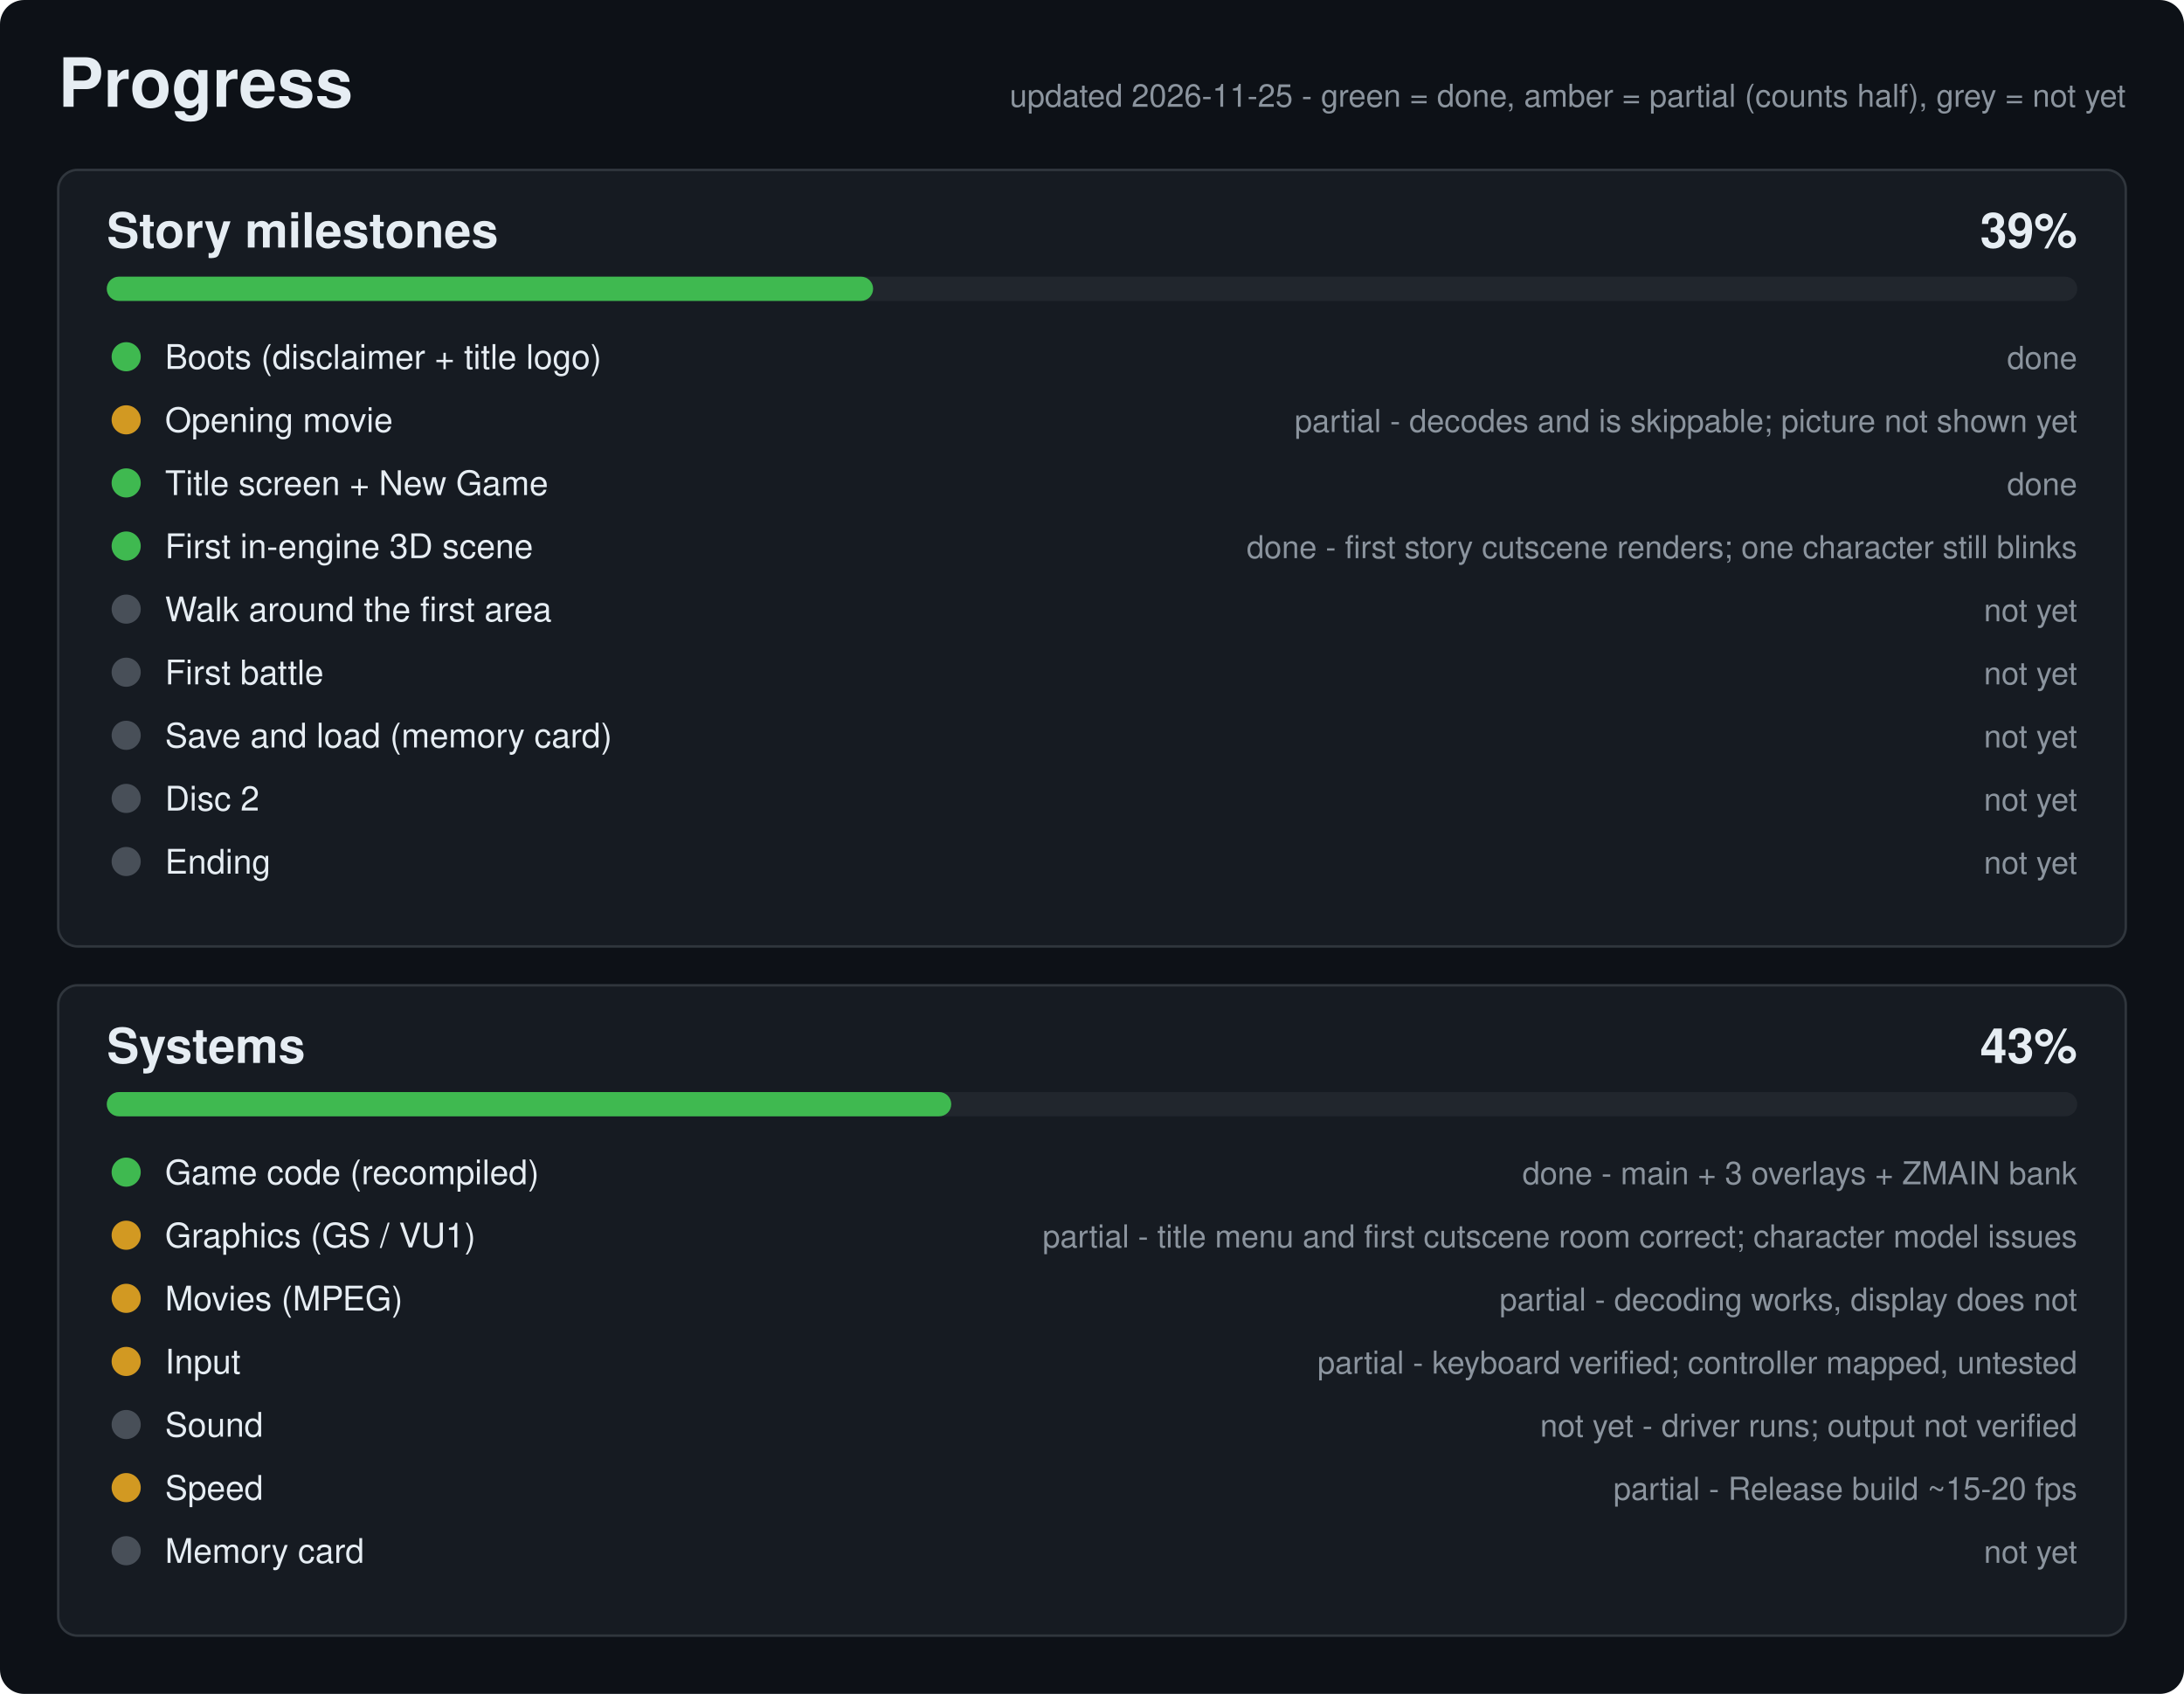
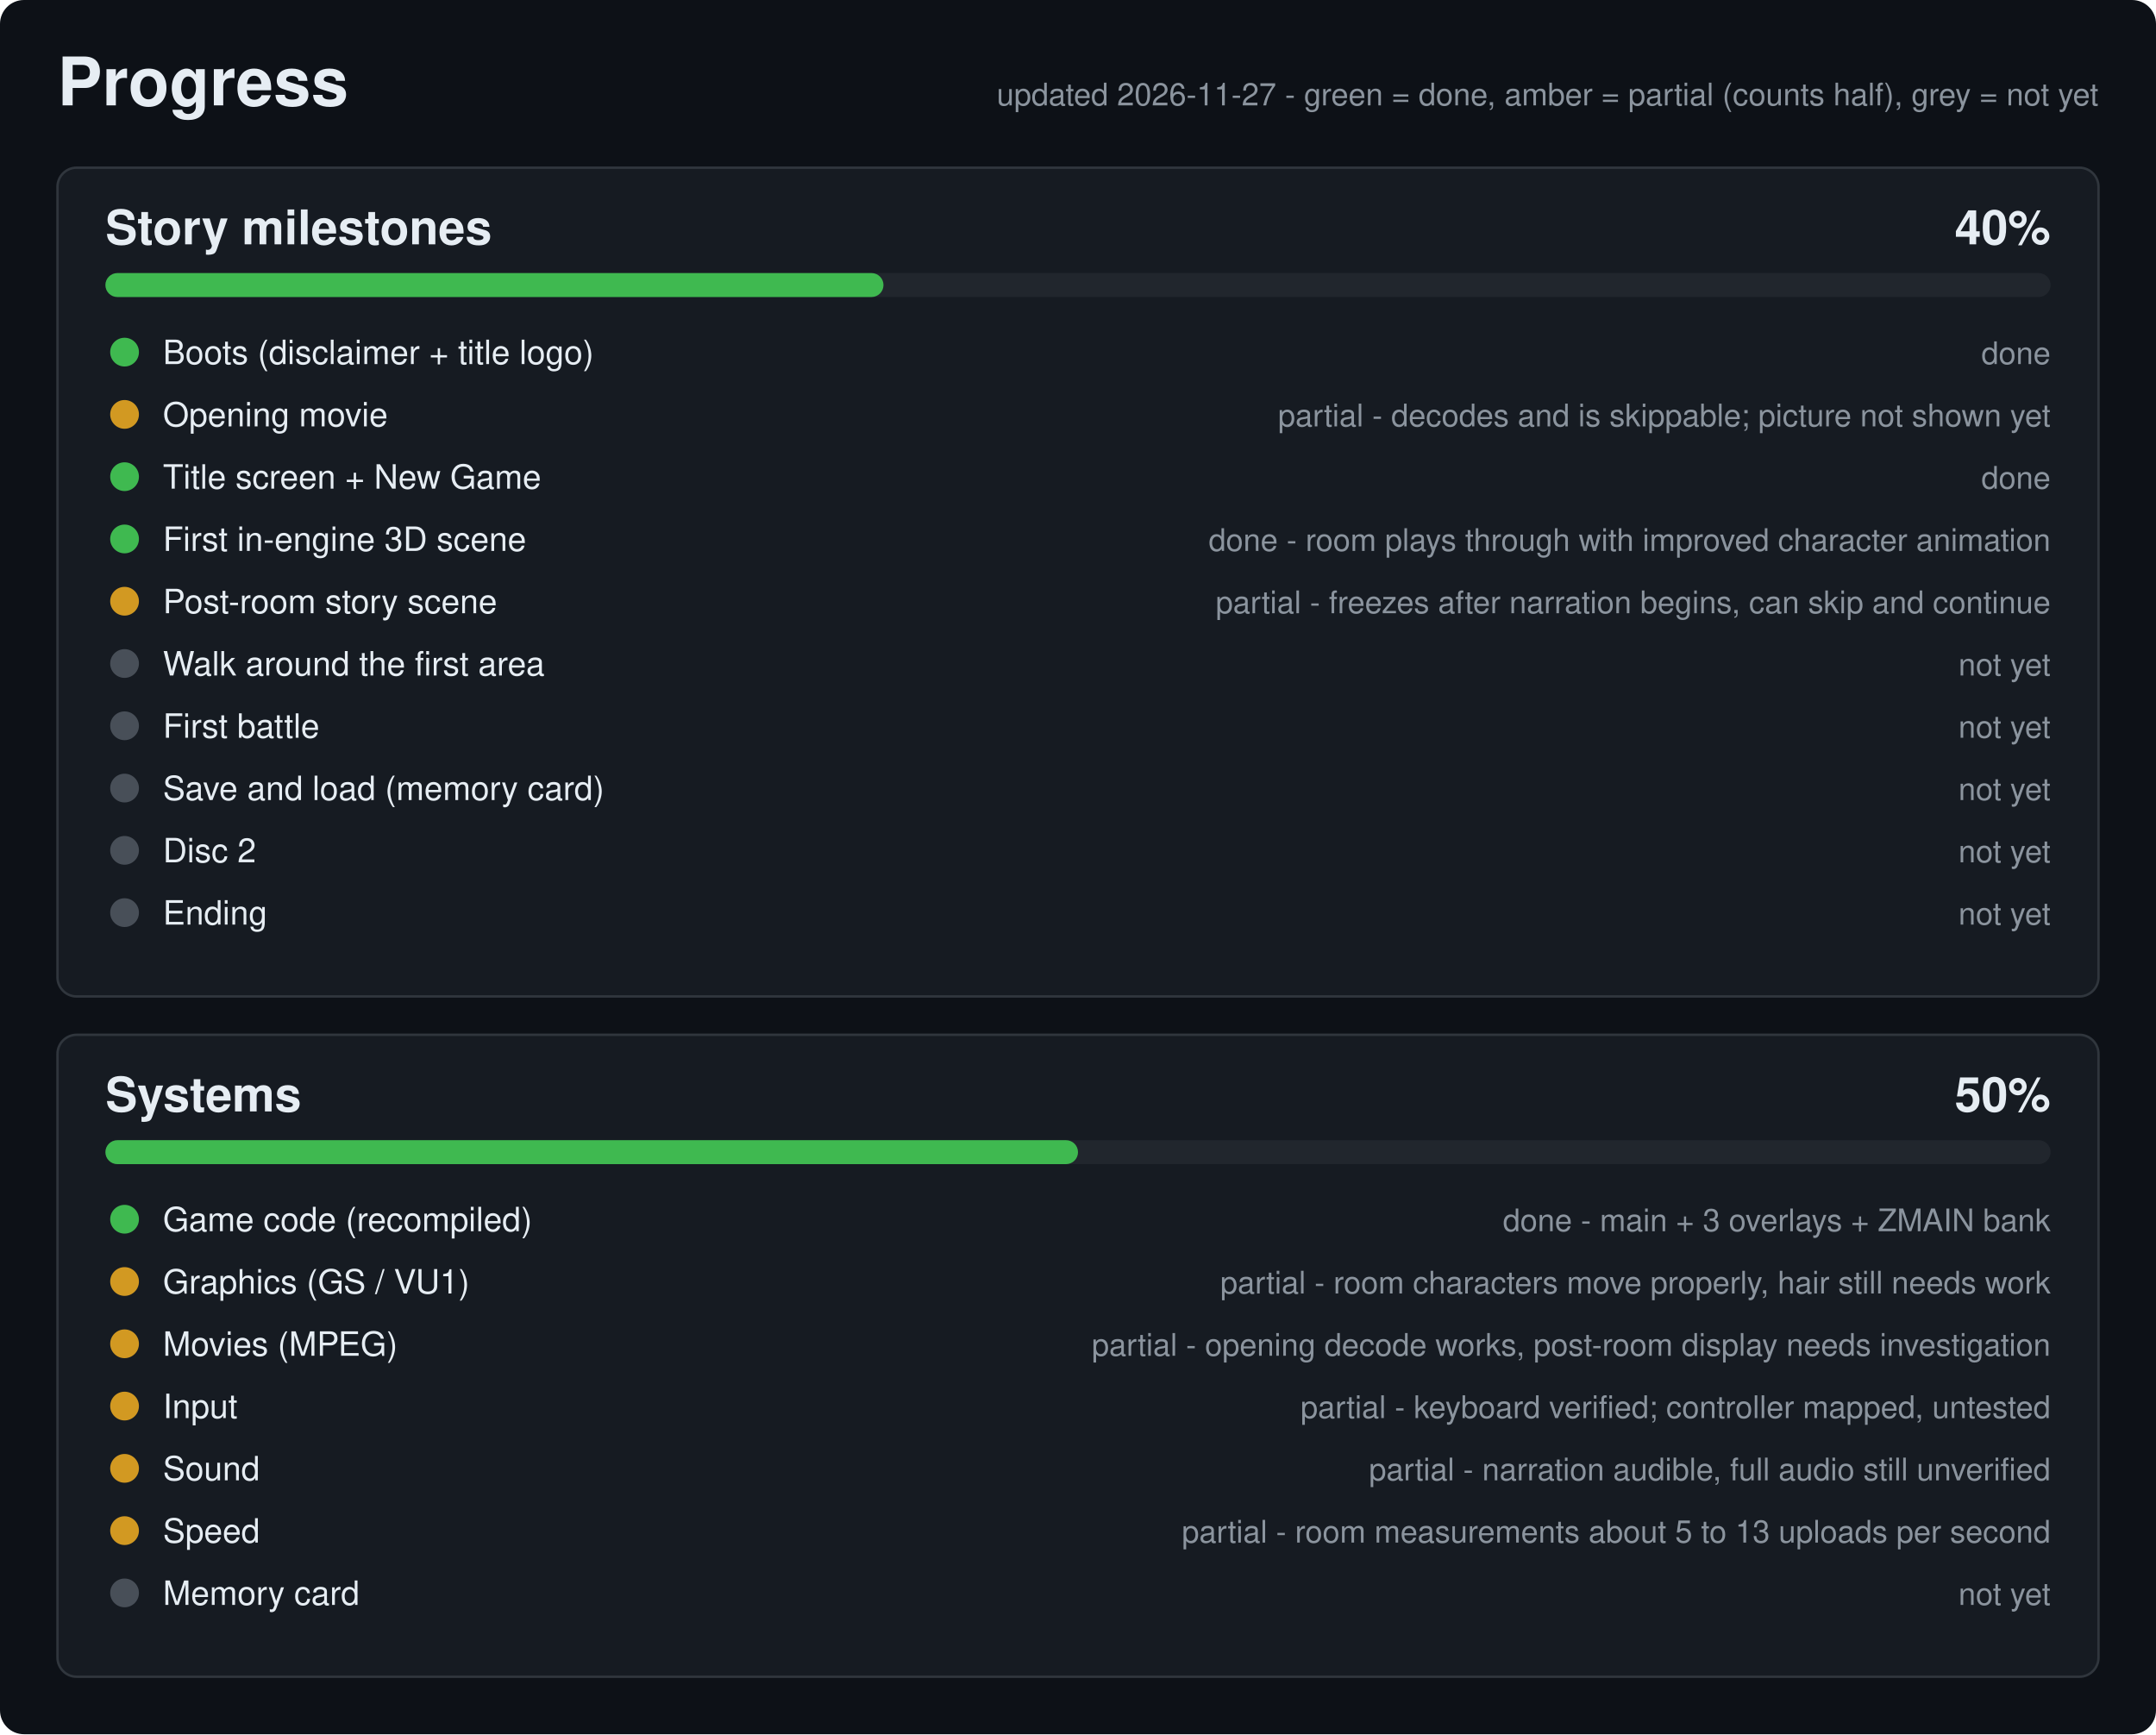
- <svg xmlns="http://www.w3.org/2000/svg" width="900" height="698" viewBox="0 0 900 698" font-family="-apple-system,Segoe UI,Helvetica,Arial,sans-serif">
-   <rect width="900" height="698" rx="10" fill="#0d1117" />
+ <svg xmlns="http://www.w3.org/2000/svg" width="900" height="724" viewBox="0 0 900 724" font-family="-apple-system,Segoe UI,Helvetica,Arial,sans-serif">
+   <rect width="900" height="724" rx="10" fill="#0d1117" />
  <text x="24" y="44" fill="#e6edf3" font-size="28" font-weight="700">Progress</text>
-   <text x="876" y="44" fill="#8b949e" font-size="13" text-anchor="end">updated 2026-11-25 - green = done, amber = partial (counts half), grey = not yet</text>
-   <rect x="24" y="70" width="852" height="320" rx="8" fill="#161b22" stroke="#30363d" />
+   <text x="876" y="44" fill="#8b949e" font-size="13" text-anchor="end">updated 2026-11-27 - green = done, amber = partial (counts half), grey = not yet</text>
+   <rect x="24" y="70" width="852" height="346" rx="8" fill="#161b22" stroke="#30363d" />
  <text x="44" y="102" fill="#e6edf3" font-size="20" font-weight="600">Story milestones</text>
-   <text x="856" y="102" fill="#e6edf3" font-size="20" font-weight="600" text-anchor="end">39%</text>
+   <text x="856" y="102" fill="#e6edf3" font-size="20" font-weight="600" text-anchor="end">40%</text>
  <rect x="44" y="114" width="812" height="10" rx="5" fill="#21262d" />
-   <rect x="44" y="114" width="315.8" height="10" rx="5" fill="#3fb950" />
+   <rect x="44" y="114" width="324.8" height="10" rx="5" fill="#3fb950" />
  <circle cx="52" cy="147" r="6" fill="#3fb950" />
  <text x="68" y="152" fill="#e6edf3" font-size="14">Boots (disclaimer + title logo)</text>
  <text x="856" y="152" fill="#8b949e" font-size="13" text-anchor="end">done</text>
  <circle cx="52" cy="173" r="6" fill="#d29922" />
  <text x="68" y="178" fill="#e6edf3" font-size="14">Opening movie</text>
  <text x="856" y="178" fill="#8b949e" font-size="13" text-anchor="end">partial - decodes and is skippable; picture not shown yet</text>
  <circle cx="52" cy="199" r="6" fill="#3fb950" />
  <text x="68" y="204" fill="#e6edf3" font-size="14">Title screen + New Game</text>
  <text x="856" y="204" fill="#8b949e" font-size="13" text-anchor="end">done</text>
  <circle cx="52" cy="225" r="6" fill="#3fb950" />
  <text x="68" y="230" fill="#e6edf3" font-size="14">First in-engine 3D scene</text>
-   <text x="856" y="230" fill="#8b949e" font-size="13" text-anchor="end">done - first story cutscene renders; one character still blinks</text>
-   <circle cx="52" cy="251" r="6" fill="#484f58" />
-   <text x="68" y="256" fill="#e6edf3" font-size="14">Walk around the first area</text>
-   <text x="856" y="256" fill="#8b949e" font-size="13" text-anchor="end">not yet</text>
+   <text x="856" y="230" fill="#8b949e" font-size="13" text-anchor="end">done - room plays through with improved character animation</text>
+   <circle cx="52" cy="251" r="6" fill="#d29922" />
+   <text x="68" y="256" fill="#e6edf3" font-size="14">Post-room story scene</text>
+   <text x="856" y="256" fill="#8b949e" font-size="13" text-anchor="end">partial - freezes after narration begins, can skip and continue</text>
  <circle cx="52" cy="277" r="6" fill="#484f58" />
-   <text x="68" y="282" fill="#e6edf3" font-size="14">First battle</text>
+   <text x="68" y="282" fill="#e6edf3" font-size="14">Walk around the first area</text>
  <text x="856" y="282" fill="#8b949e" font-size="13" text-anchor="end">not yet</text>
  <circle cx="52" cy="303" r="6" fill="#484f58" />
-   <text x="68" y="308" fill="#e6edf3" font-size="14">Save and load (memory card)</text>
+   <text x="68" y="308" fill="#e6edf3" font-size="14">First battle</text>
  <text x="856" y="308" fill="#8b949e" font-size="13" text-anchor="end">not yet</text>
  <circle cx="52" cy="329" r="6" fill="#484f58" />
-   <text x="68" y="334" fill="#e6edf3" font-size="14">Disc 2</text>
+   <text x="68" y="334" fill="#e6edf3" font-size="14">Save and load (memory card)</text>
  <text x="856" y="334" fill="#8b949e" font-size="13" text-anchor="end">not yet</text>
  <circle cx="52" cy="355" r="6" fill="#484f58" />
-   <text x="68" y="360" fill="#e6edf3" font-size="14">Ending</text>
+   <text x="68" y="360" fill="#e6edf3" font-size="14">Disc 2</text>
  <text x="856" y="360" fill="#8b949e" font-size="13" text-anchor="end">not yet</text>
-   <rect x="24" y="406" width="852" height="268" rx="8" fill="#161b22" stroke="#30363d" />
-   <text x="44" y="438" fill="#e6edf3" font-size="20" font-weight="600">Systems</text>
-   <text x="856" y="438" fill="#e6edf3" font-size="20" font-weight="600" text-anchor="end">43%</text>
-   <rect x="44" y="450" width="812" height="10" rx="5" fill="#21262d" />
-   <rect x="44" y="450" width="348.0" height="10" rx="5" fill="#3fb950" />
-   <circle cx="52" cy="483" r="6" fill="#3fb950" />
-   <text x="68" y="488" fill="#e6edf3" font-size="14">Game code (recompiled)</text>
-   <text x="856" y="488" fill="#8b949e" font-size="13" text-anchor="end">done - main + 3 overlays + ZMAIN bank</text>
-   <circle cx="52" cy="509" r="6" fill="#d29922" />
-   <text x="68" y="514" fill="#e6edf3" font-size="14">Graphics (GS / VU1)</text>
-   <text x="856" y="514" fill="#8b949e" font-size="13" text-anchor="end">partial - title menu and first cutscene room correct; character model issues</text>
+   <circle cx="52" cy="381" r="6" fill="#484f58" />
+   <text x="68" y="386" fill="#e6edf3" font-size="14">Ending</text>
+   <text x="856" y="386" fill="#8b949e" font-size="13" text-anchor="end">not yet</text>
+   <rect x="24" y="432" width="852" height="268" rx="8" fill="#161b22" stroke="#30363d" />
+   <text x="44" y="464" fill="#e6edf3" font-size="20" font-weight="600">Systems</text>
+   <text x="856" y="464" fill="#e6edf3" font-size="20" font-weight="600" text-anchor="end">50%</text>
+   <rect x="44" y="476" width="812" height="10" rx="5" fill="#21262d" />
+   <rect x="44" y="476" width="406.0" height="10" rx="5" fill="#3fb950" />
+   <circle cx="52" cy="509" r="6" fill="#3fb950" />
+   <text x="68" y="514" fill="#e6edf3" font-size="14">Game code (recompiled)</text>
+   <text x="856" y="514" fill="#8b949e" font-size="13" text-anchor="end">done - main + 3 overlays + ZMAIN bank</text>
  <circle cx="52" cy="535" r="6" fill="#d29922" />
-   <text x="68" y="540" fill="#e6edf3" font-size="14">Movies (MPEG)</text>
-   <text x="856" y="540" fill="#8b949e" font-size="13" text-anchor="end">partial - decoding works, display does not</text>
+   <text x="68" y="540" fill="#e6edf3" font-size="14">Graphics (GS / VU1)</text>
+   <text x="856" y="540" fill="#8b949e" font-size="13" text-anchor="end">partial - room characters move properly, hair still needs work</text>
  <circle cx="52" cy="561" r="6" fill="#d29922" />
-   <text x="68" y="566" fill="#e6edf3" font-size="14">Input</text>
-   <text x="856" y="566" fill="#8b949e" font-size="13" text-anchor="end">partial - keyboard verified; controller mapped, untested</text>
-   <circle cx="52" cy="587" r="6" fill="#484f58" />
-   <text x="68" y="592" fill="#e6edf3" font-size="14">Sound</text>
-   <text x="856" y="592" fill="#8b949e" font-size="13" text-anchor="end">not yet - driver runs; output not verified</text>
+   <text x="68" y="566" fill="#e6edf3" font-size="14">Movies (MPEG)</text>
+   <text x="856" y="566" fill="#8b949e" font-size="13" text-anchor="end">partial - opening decode works, post-room display needs investigation</text>
+   <circle cx="52" cy="587" r="6" fill="#d29922" />
+   <text x="68" y="592" fill="#e6edf3" font-size="14">Input</text>
+   <text x="856" y="592" fill="#8b949e" font-size="13" text-anchor="end">partial - keyboard verified; controller mapped, untested</text>
  <circle cx="52" cy="613" r="6" fill="#d29922" />
-   <text x="68" y="618" fill="#e6edf3" font-size="14">Speed</text>
-   <text x="856" y="618" fill="#8b949e" font-size="13" text-anchor="end">partial - Release build ~15-20 fps</text>
-   <circle cx="52" cy="639" r="6" fill="#484f58" />
-   <text x="68" y="644" fill="#e6edf3" font-size="14">Memory card</text>
-   <text x="856" y="644" fill="#8b949e" font-size="13" text-anchor="end">not yet</text>
+   <text x="68" y="618" fill="#e6edf3" font-size="14">Sound</text>
+   <text x="856" y="618" fill="#8b949e" font-size="13" text-anchor="end">partial - narration audible, full audio still unverified</text>
+   <circle cx="52" cy="639" r="6" fill="#d29922" />
+   <text x="68" y="644" fill="#e6edf3" font-size="14">Speed</text>
+   <text x="856" y="644" fill="#8b949e" font-size="13" text-anchor="end">partial - room measurements about 5 to 13 uploads per second</text>
+   <circle cx="52" cy="665" r="6" fill="#484f58" />
+   <text x="68" y="670" fill="#e6edf3" font-size="14">Memory card</text>
+   <text x="856" y="670" fill="#8b949e" font-size="13" text-anchor="end">not yet</text>
</svg>
